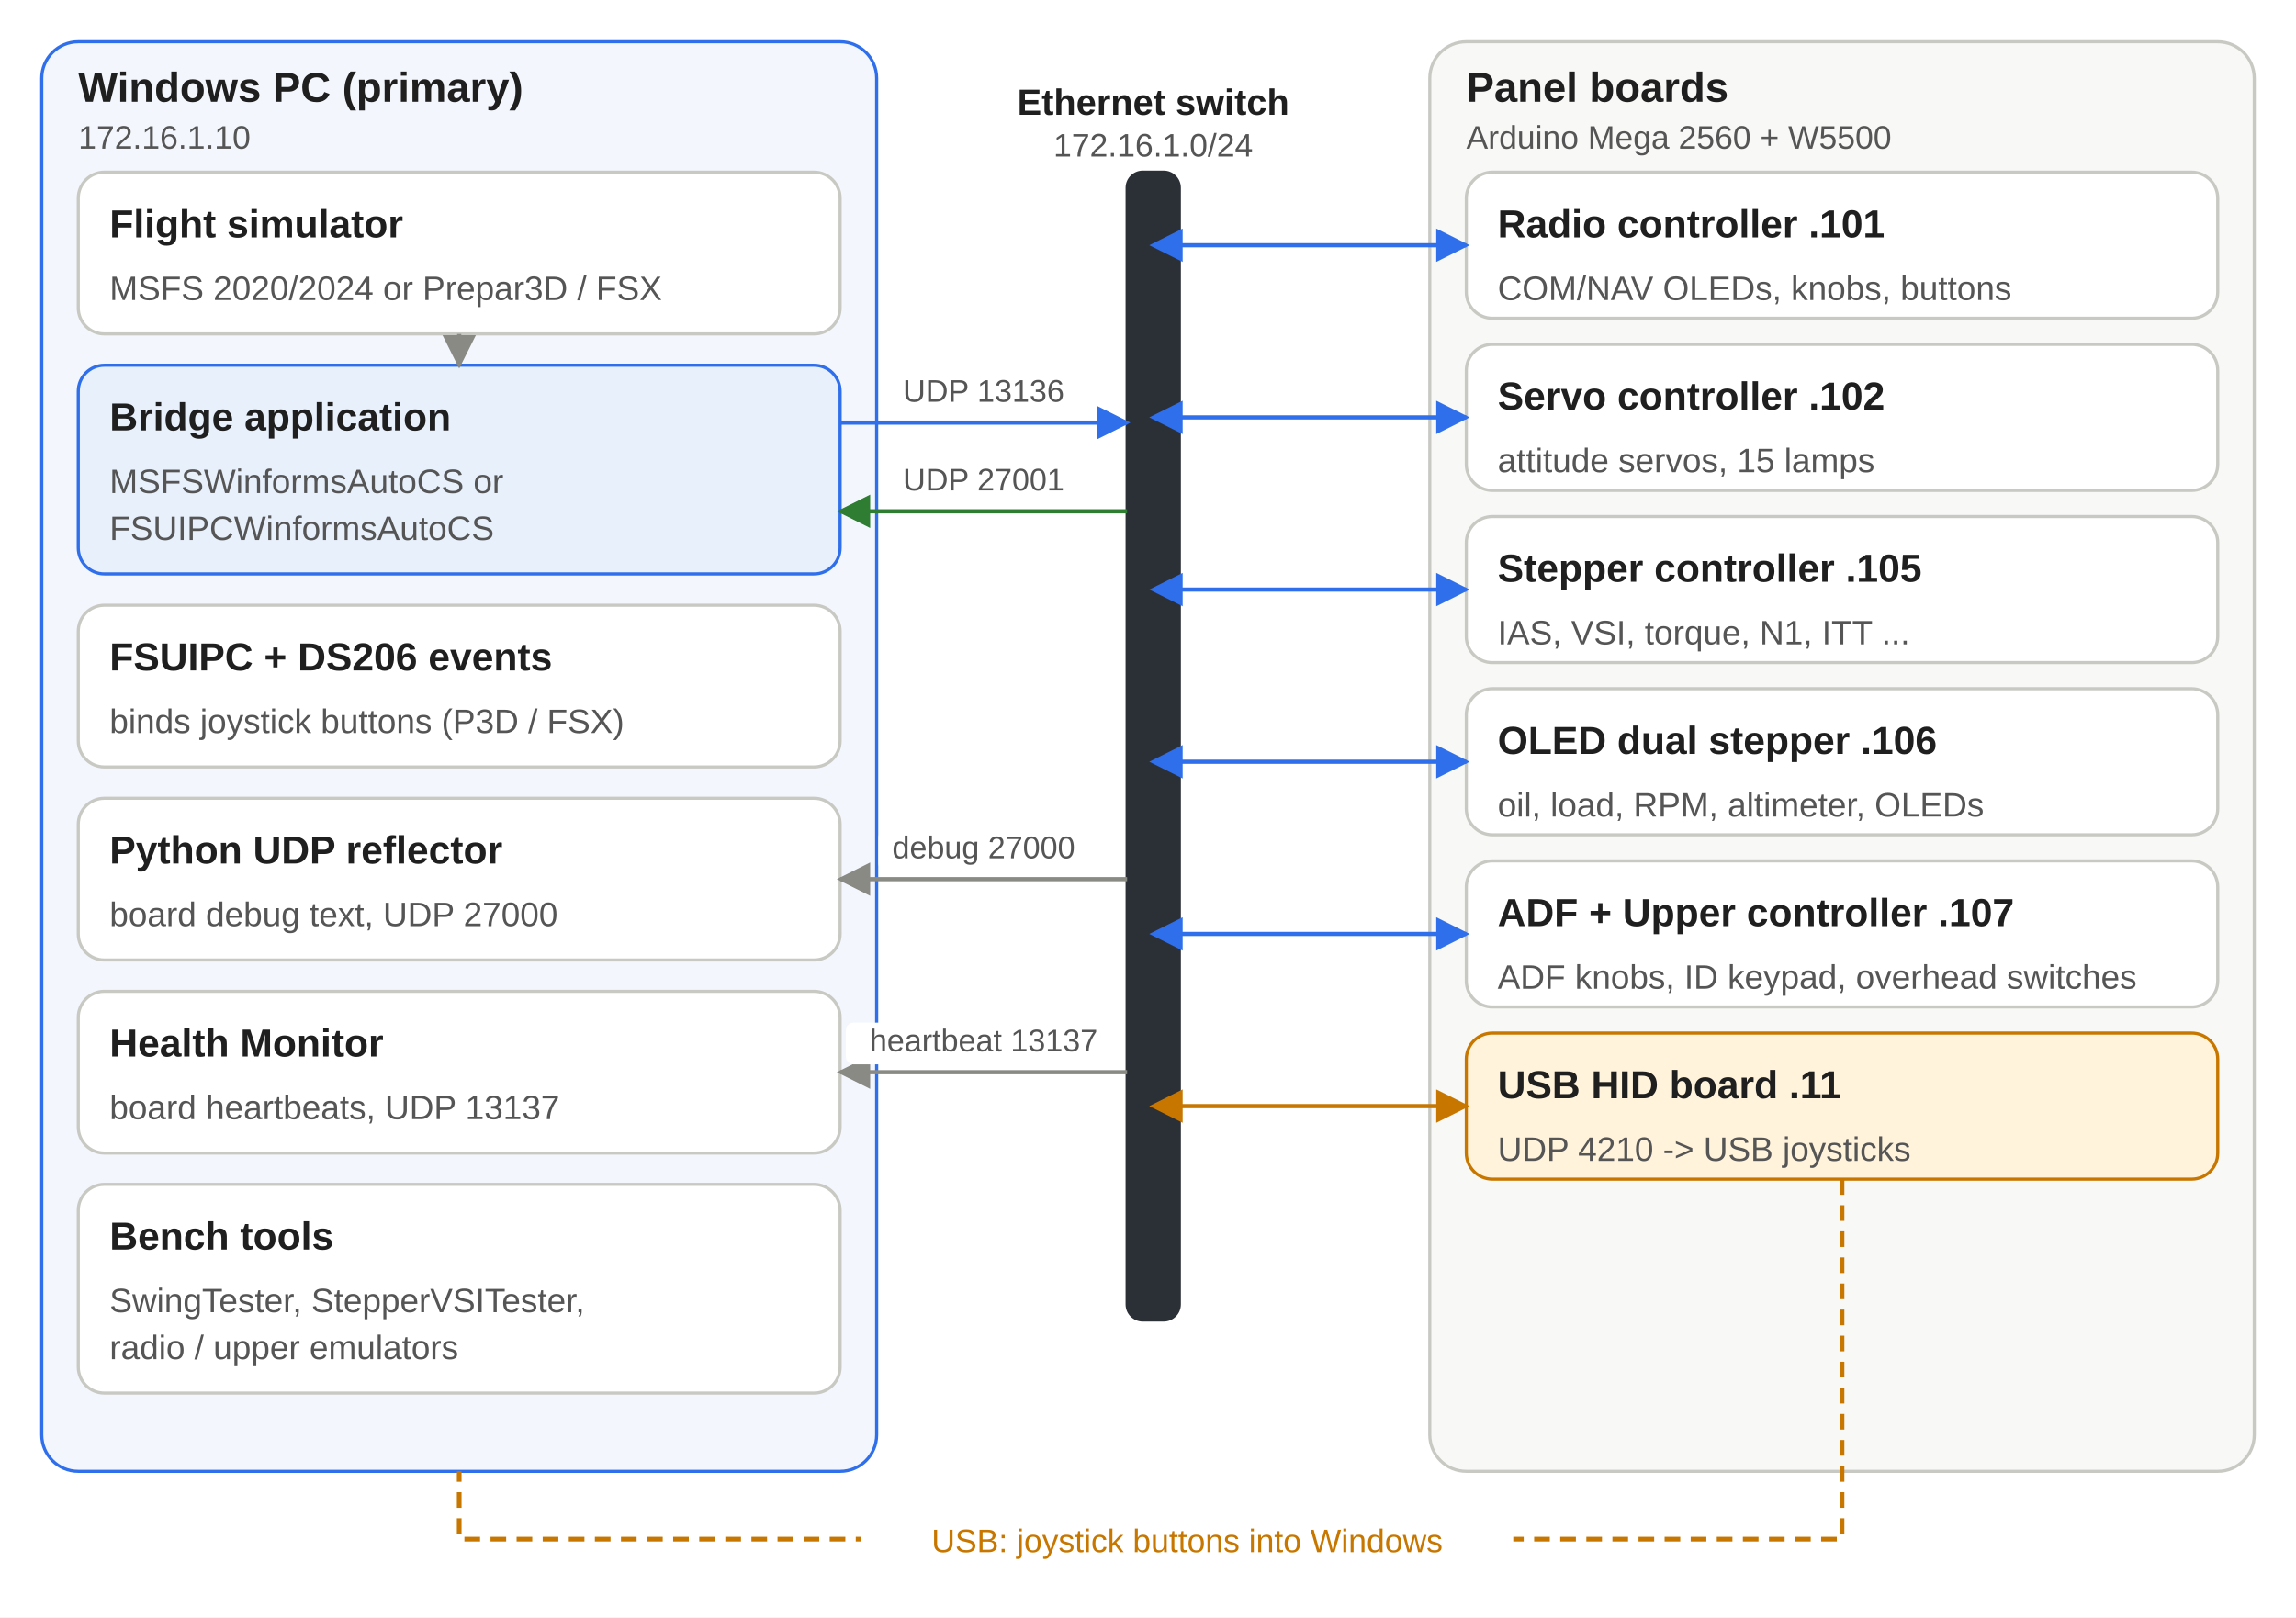
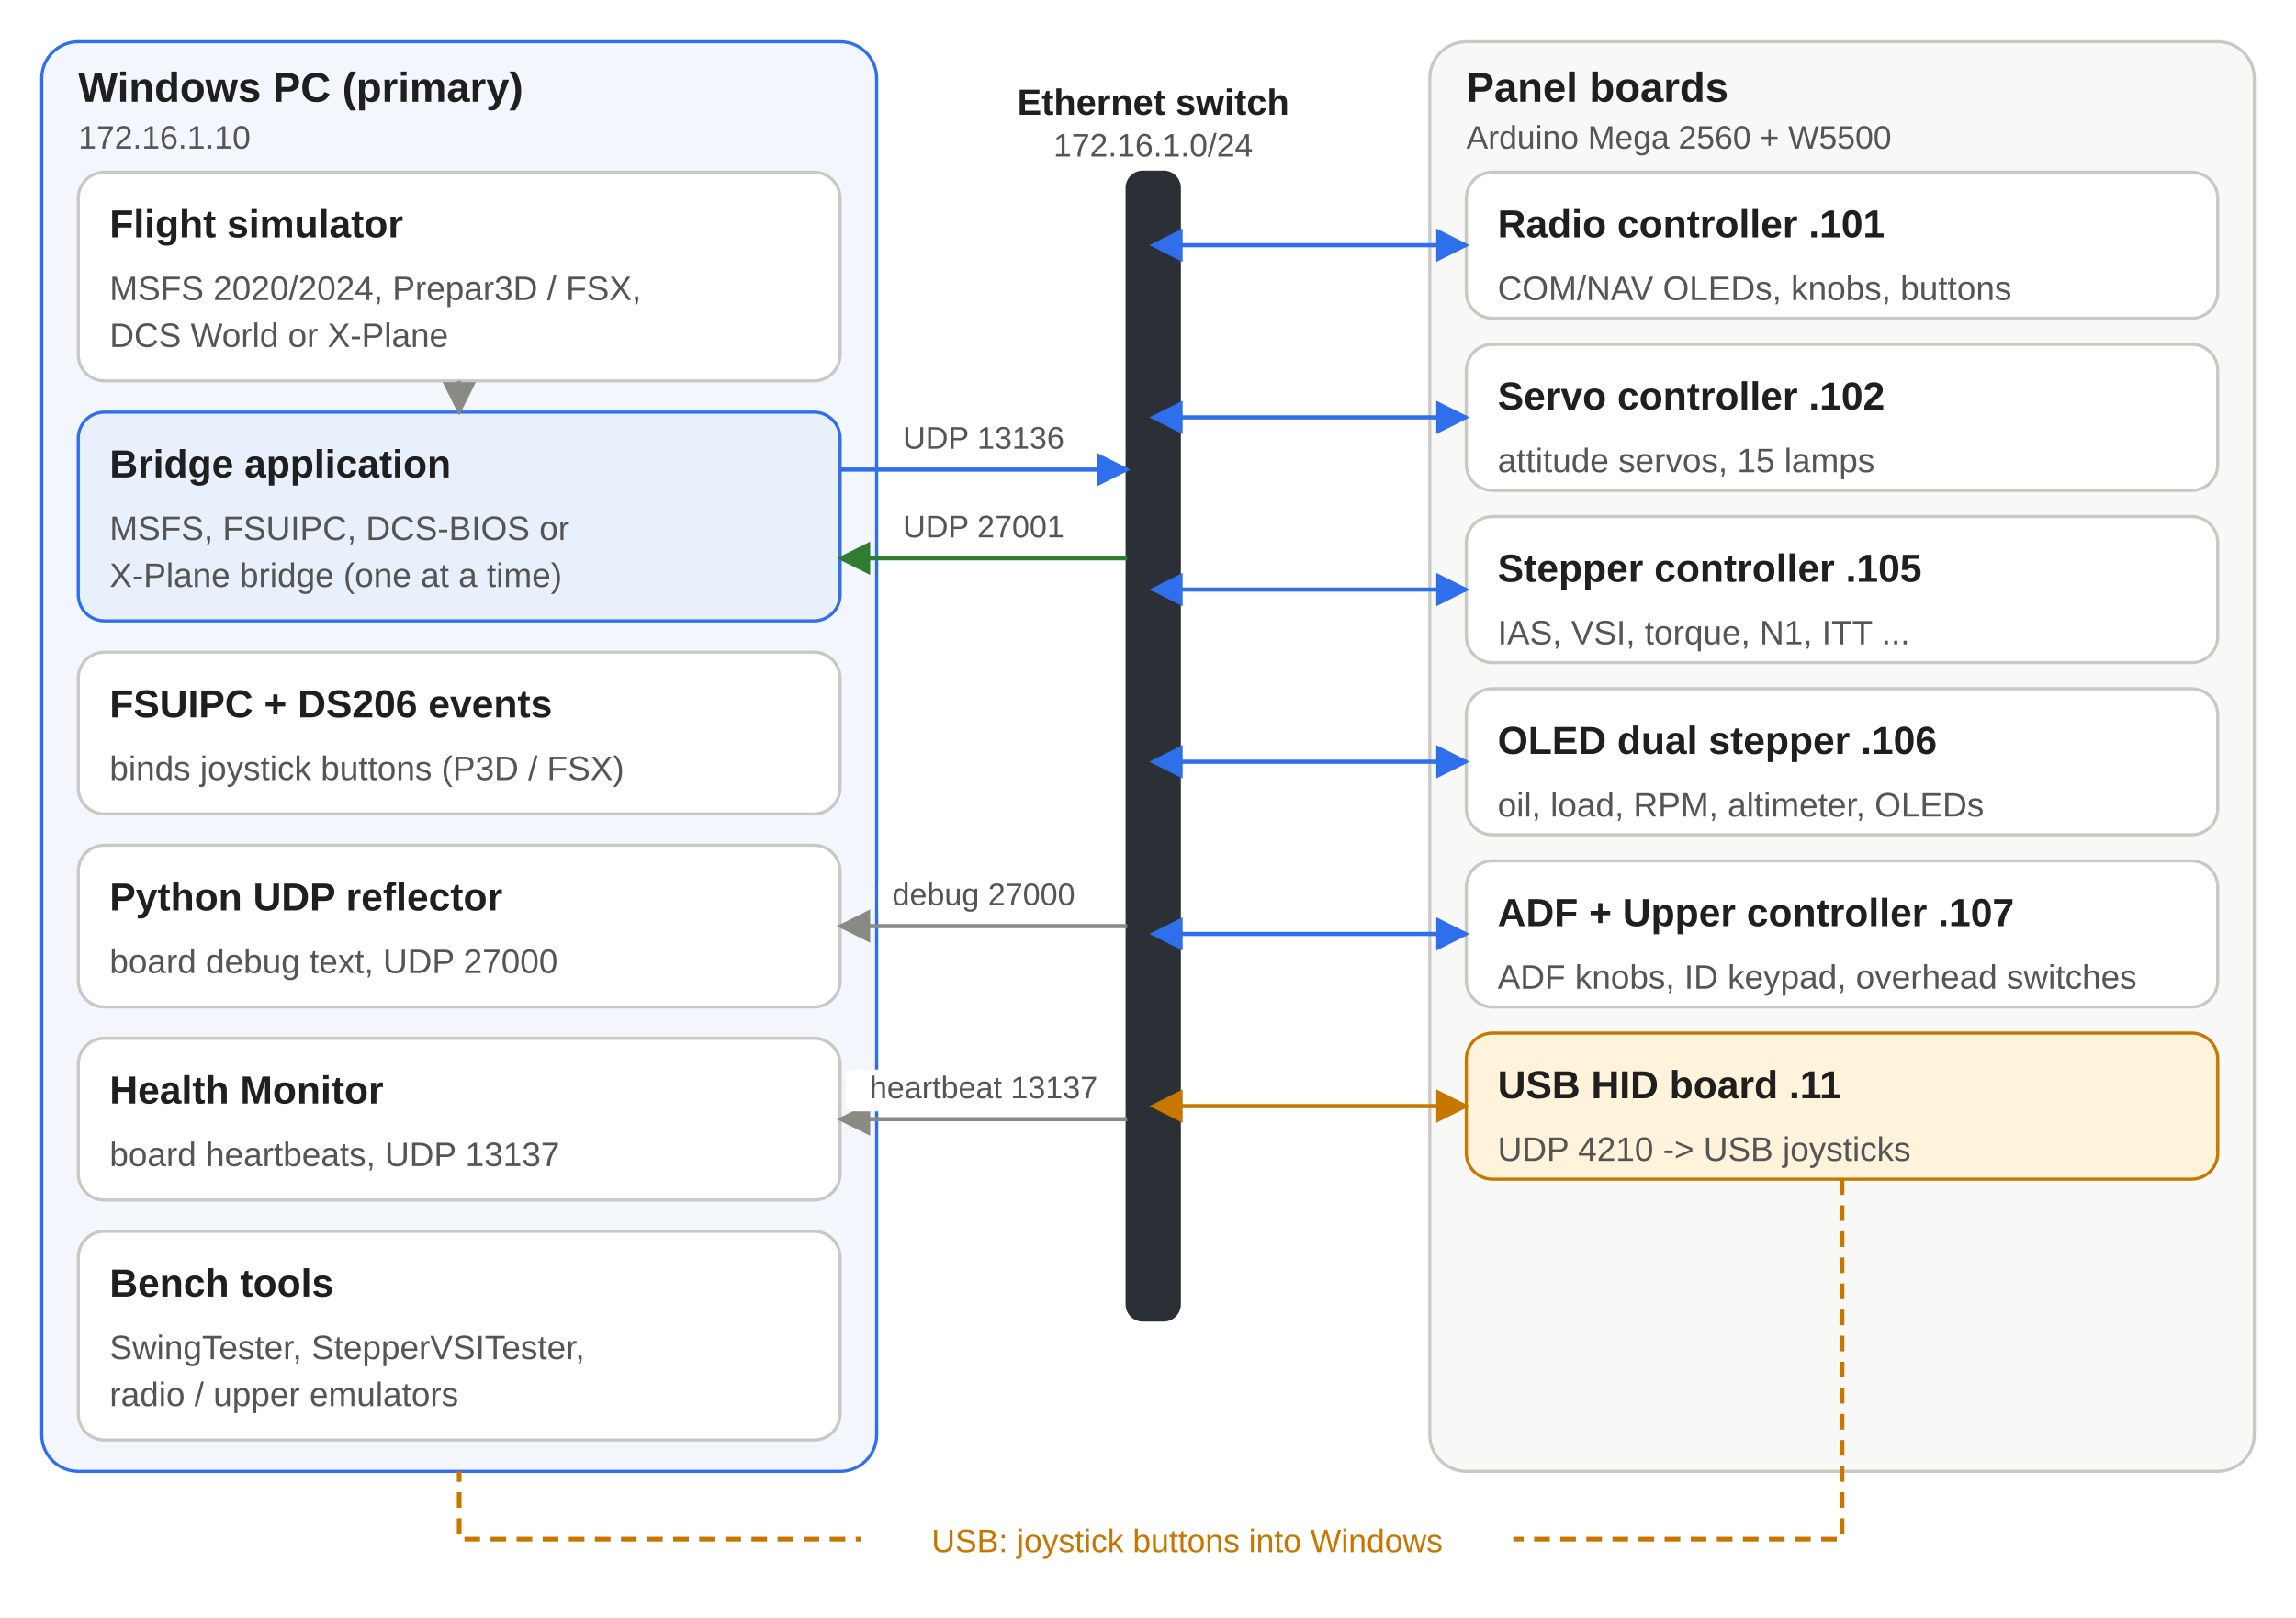
<svg xmlns="http://www.w3.org/2000/svg" width="880" height="620" viewBox="0 0 880 620">
  <rect width="880" height="620" fill="#FFFFFF" />
  <defs>
+     <marker id="ah2E7D32" viewBox="0 0 10 10" refX="9" refY="5" markerWidth="8" markerHeight="8" orient="auto">
+       <path d="M 0 0 L 10 5 L 0 10 z" fill="#2E7D32" />
+     </marker>
+     <marker id="ahs2E7D32" viewBox="0 0 10 10" refX="1" refY="5" markerWidth="8" markerHeight="8" orient="auto-start-reverse">
+       <path d="M 0 0 L 10 5 L 0 10 z" fill="#2E7D32" />
+     </marker>
+     <marker id="ahC77700" viewBox="0 0 10 10" refX="9" refY="5" markerWidth="8" markerHeight="8" orient="auto">
+       <path d="M 0 0 L 10 5 L 0 10 z" fill="#C77700" />
+     </marker>
+     <marker id="ahsC77700" viewBox="0 0 10 10" refX="1" refY="5" markerWidth="8" markerHeight="8" orient="auto-start-reverse">
+       <path d="M 0 0 L 10 5 L 0 10 z" fill="#C77700" />
+     </marker>
    <marker id="ah2F6FEB" viewBox="0 0 10 10" refX="9" refY="5" markerWidth="8" markerHeight="8" orient="auto">
      <path d="M 0 0 L 10 5 L 0 10 z" fill="#2F6FEB" />
    </marker>
    <marker id="ahs2F6FEB" viewBox="0 0 10 10" refX="1" refY="5" markerWidth="8" markerHeight="8" orient="auto-start-reverse">
      <path d="M 0 0 L 10 5 L 0 10 z" fill="#2F6FEB" />
-     </marker>
-     <marker id="ah2E7D32" viewBox="0 0 10 10" refX="9" refY="5" markerWidth="8" markerHeight="8" orient="auto">
-       <path d="M 0 0 L 10 5 L 0 10 z" fill="#2E7D32" />
-     </marker>
-     <marker id="ahs2E7D32" viewBox="0 0 10 10" refX="1" refY="5" markerWidth="8" markerHeight="8" orient="auto-start-reverse">
-       <path d="M 0 0 L 10 5 L 0 10 z" fill="#2E7D32" />
    </marker>
    <marker id="ah8A8A85" viewBox="0 0 10 10" refX="9" refY="5" markerWidth="8" markerHeight="8" orient="auto">
      <path d="M 0 0 L 10 5 L 0 10 z" fill="#8A8A85" />
    </marker>
    <marker id="ahs8A8A85" viewBox="0 0 10 10" refX="1" refY="5" markerWidth="8" markerHeight="8" orient="auto-start-reverse">
      <path d="M 0 0 L 10 5 L 0 10 z" fill="#8A8A85" />
    </marker>
-     <marker id="ahC77700" viewBox="0 0 10 10" refX="9" refY="5" markerWidth="8" markerHeight="8" orient="auto">
-       <path d="M 0 0 L 10 5 L 0 10 z" fill="#C77700" />
-     </marker>
-     <marker id="ahsC77700" viewBox="0 0 10 10" refX="1" refY="5" markerWidth="8" markerHeight="8" orient="auto-start-reverse">
-       <path d="M 0 0 L 10 5 L 0 10 z" fill="#C77700" />
-     </marker>
  </defs>
  <rect x="16.0" y="16.0" width="320.0" height="548.0" rx="14" ry="14" fill="#E8F0FB" fill-opacity="0.55" stroke="#2F6FEB" stroke-width="1.2" />
  <text x="30.0" y="39.0" font-family="Liberation Sans, Arial, Helvetica, sans-serif" font-size="16" font-weight="700" fill="#1F1F1F" text-anchor="start">Windows PC (primary)</text>
  <text x="30.0" y="57.0" font-family="Liberation Sans, Arial, Helvetica, sans-serif" font-size="12.5" font-weight="400" fill="#555555" text-anchor="start">172.16.1.10</text>
-   <rect x="30.0" y="66.0" width="292.0" height="62.0" rx="10" ry="10" fill="#FFFFFF" stroke="#C9C9C4" stroke-width="1.2" />
+   <rect x="30.0" y="66.0" width="292.0" height="80.0" rx="10" ry="10" fill="#FFFFFF" stroke="#C9C9C4" stroke-width="1.2" />
  <text x="42.0" y="91.0" font-family="Liberation Sans, Arial, Helvetica, sans-serif" font-size="15" font-weight="700" fill="#1F1F1F" text-anchor="start">Flight simulator</text>
-   <text x="42.0" y="115.0" font-family="Liberation Sans, Arial, Helvetica, sans-serif" font-size="13" font-weight="400" fill="#555555" text-anchor="start">MSFS 2020/2024 or Prepar3D / FSX</text>
-   <rect x="30.0" y="140.0" width="292.0" height="80.0" rx="10" ry="10" fill="#E8F0FB" stroke="#2F6FEB" stroke-width="1.2" />
-   <text x="42.0" y="165.0" font-family="Liberation Sans, Arial, Helvetica, sans-serif" font-size="15" font-weight="700" fill="#1F1F1F" text-anchor="start">Bridge application</text>
-   <text x="42.0" y="189.0" font-family="Liberation Sans, Arial, Helvetica, sans-serif" font-size="13" font-weight="400" fill="#555555" text-anchor="start">MSFSWinformsAutoCS or</text>
-   <text x="42.0" y="207.0" font-family="Liberation Sans, Arial, Helvetica, sans-serif" font-size="13" font-weight="400" fill="#555555" text-anchor="start">FSUIPCWinformsAutoCS</text>
-   <rect x="30.0" y="232.0" width="292.0" height="62.0" rx="10" ry="10" fill="#FFFFFF" stroke="#C9C9C4" stroke-width="1.2" />
-   <text x="42.0" y="257.0" font-family="Liberation Sans, Arial, Helvetica, sans-serif" font-size="15" font-weight="700" fill="#1F1F1F" text-anchor="start">FSUIPC + DS206 events</text>
-   <text x="42.0" y="281.0" font-family="Liberation Sans, Arial, Helvetica, sans-serif" font-size="13" font-weight="400" fill="#555555" text-anchor="start">binds joystick buttons (P3D / FSX)</text>
-   <rect x="30.0" y="306.0" width="292.0" height="62.0" rx="10" ry="10" fill="#FFFFFF" stroke="#C9C9C4" stroke-width="1.2" />
-   <text x="42.0" y="331.0" font-family="Liberation Sans, Arial, Helvetica, sans-serif" font-size="15" font-weight="700" fill="#1F1F1F" text-anchor="start">Python UDP reflector</text>
-   <text x="42.0" y="355.0" font-family="Liberation Sans, Arial, Helvetica, sans-serif" font-size="13" font-weight="400" fill="#555555" text-anchor="start">board debug text, UDP 27000</text>
-   <rect x="30.0" y="380.0" width="292.0" height="62.0" rx="10" ry="10" fill="#FFFFFF" stroke="#C9C9C4" stroke-width="1.2" />
-   <text x="42.0" y="405.0" font-family="Liberation Sans, Arial, Helvetica, sans-serif" font-size="15" font-weight="700" fill="#1F1F1F" text-anchor="start">Health Monitor</text>
-   <text x="42.0" y="429.0" font-family="Liberation Sans, Arial, Helvetica, sans-serif" font-size="13" font-weight="400" fill="#555555" text-anchor="start">board heartbeats, UDP 13137</text>
-   <rect x="30.0" y="454.0" width="292.0" height="80.0" rx="10" ry="10" fill="#FFFFFF" stroke="#C9C9C4" stroke-width="1.2" />
-   <text x="42.0" y="479.0" font-family="Liberation Sans, Arial, Helvetica, sans-serif" font-size="15" font-weight="700" fill="#1F1F1F" text-anchor="start">Bench tools</text>
-   <text x="42.0" y="503.0" font-family="Liberation Sans, Arial, Helvetica, sans-serif" font-size="13" font-weight="400" fill="#555555" text-anchor="start">SwingTester, StepperVSITester,</text>
-   <text x="42.0" y="521.0" font-family="Liberation Sans, Arial, Helvetica, sans-serif" font-size="13" font-weight="400" fill="#555555" text-anchor="start">radio / upper emulators</text>
-   <path d="M 176.0 128.0 L 176.0 140.0" fill="none" stroke="#8A8A85" stroke-width="1.6" marker-end="url(#ah8A8A85)" />
+   <text x="42.0" y="115.0" font-family="Liberation Sans, Arial, Helvetica, sans-serif" font-size="13" font-weight="400" fill="#555555" text-anchor="start">MSFS 2020/2024, Prepar3D / FSX,</text>
+   <text x="42.0" y="133.0" font-family="Liberation Sans, Arial, Helvetica, sans-serif" font-size="13" font-weight="400" fill="#555555" text-anchor="start">DCS World or X-Plane</text>
+   <rect x="30.0" y="158.0" width="292.0" height="80.0" rx="10" ry="10" fill="#E8F0FB" stroke="#2F6FEB" stroke-width="1.2" />
+   <text x="42.0" y="183.0" font-family="Liberation Sans, Arial, Helvetica, sans-serif" font-size="15" font-weight="700" fill="#1F1F1F" text-anchor="start">Bridge application</text>
+   <text x="42.0" y="207.0" font-family="Liberation Sans, Arial, Helvetica, sans-serif" font-size="13" font-weight="400" fill="#555555" text-anchor="start">MSFS, FSUIPC, DCS-BIOS or</text>
+   <text x="42.0" y="225.0" font-family="Liberation Sans, Arial, Helvetica, sans-serif" font-size="13" font-weight="400" fill="#555555" text-anchor="start">X-Plane bridge (one at a time)</text>
+   <rect x="30.0" y="250.0" width="292.0" height="62.0" rx="10" ry="10" fill="#FFFFFF" stroke="#C9C9C4" stroke-width="1.2" />
+   <text x="42.0" y="275.0" font-family="Liberation Sans, Arial, Helvetica, sans-serif" font-size="15" font-weight="700" fill="#1F1F1F" text-anchor="start">FSUIPC + DS206 events</text>
+   <text x="42.0" y="299.0" font-family="Liberation Sans, Arial, Helvetica, sans-serif" font-size="13" font-weight="400" fill="#555555" text-anchor="start">binds joystick buttons (P3D / FSX)</text>
+   <rect x="30.0" y="324.0" width="292.0" height="62.0" rx="10" ry="10" fill="#FFFFFF" stroke="#C9C9C4" stroke-width="1.2" />
+   <text x="42.0" y="349.0" font-family="Liberation Sans, Arial, Helvetica, sans-serif" font-size="15" font-weight="700" fill="#1F1F1F" text-anchor="start">Python UDP reflector</text>
+   <text x="42.0" y="373.0" font-family="Liberation Sans, Arial, Helvetica, sans-serif" font-size="13" font-weight="400" fill="#555555" text-anchor="start">board debug text, UDP 27000</text>
+   <rect x="30.0" y="398.0" width="292.0" height="62.0" rx="10" ry="10" fill="#FFFFFF" stroke="#C9C9C4" stroke-width="1.2" />
+   <text x="42.0" y="423.0" font-family="Liberation Sans, Arial, Helvetica, sans-serif" font-size="15" font-weight="700" fill="#1F1F1F" text-anchor="start">Health Monitor</text>
+   <text x="42.0" y="447.0" font-family="Liberation Sans, Arial, Helvetica, sans-serif" font-size="13" font-weight="400" fill="#555555" text-anchor="start">board heartbeats, UDP 13137</text>
+   <rect x="30.0" y="472.0" width="292.0" height="80.0" rx="10" ry="10" fill="#FFFFFF" stroke="#C9C9C4" stroke-width="1.2" />
+   <text x="42.0" y="497.0" font-family="Liberation Sans, Arial, Helvetica, sans-serif" font-size="15" font-weight="700" fill="#1F1F1F" text-anchor="start">Bench tools</text>
+   <text x="42.0" y="521.0" font-family="Liberation Sans, Arial, Helvetica, sans-serif" font-size="13" font-weight="400" fill="#555555" text-anchor="start">SwingTester, StepperVSITester,</text>
+   <text x="42.0" y="539.0" font-family="Liberation Sans, Arial, Helvetica, sans-serif" font-size="13" font-weight="400" fill="#555555" text-anchor="start">radio / upper emulators</text>
+   <path d="M 176.0 146.0 L 176.0 158.0" fill="none" stroke="#8A8A85" stroke-width="1.6" marker-end="url(#ah8A8A85)" />
  <rect x="432.0" y="66.0" width="20.0" height="440.0" rx="6" ry="6" fill="#2B2F36" stroke="#2B2F36" stroke-width="1.2" />
  <text x="442.0" y="44.0" font-family="Liberation Sans, Arial, Helvetica, sans-serif" font-size="14" font-weight="700" fill="#1F1F1F" text-anchor="middle">Ethernet switch</text>
  <text x="442.0" y="60.0" font-family="Liberation Sans, Arial, Helvetica, sans-serif" font-size="12.5" font-weight="400" fill="#555555" text-anchor="middle">172.16.1.0/24</text>
-   <path d="M 322.0 162.0 L 432.0 162.0" fill="none" stroke="#2F6FEB" stroke-width="1.6" marker-end="url(#ah2F6FEB)" />
-   <rect x="342.9" y="143.0" width="68.2" height="16.0" rx="3" ry="3" fill="#FFFFFF" stroke="#FFFFFF" stroke-width="0" />
-   <text x="377.0" y="154.0" font-family="Liberation Sans, Arial, Helvetica, sans-serif" font-size="12" font-weight="400" fill="#555555" text-anchor="middle">UDP 13136</text>
-   <path d="M 432.0 196.0 L 322.0 196.0" fill="none" stroke="#2E7D32" stroke-width="1.6" marker-end="url(#ah2E7D32)" />
-   <rect x="342.9" y="177.0" width="68.2" height="16.0" rx="3" ry="3" fill="#FFFFFF" stroke="#FFFFFF" stroke-width="0" />
-   <text x="377.0" y="188.0" font-family="Liberation Sans, Arial, Helvetica, sans-serif" font-size="12" font-weight="400" fill="#555555" text-anchor="middle">UDP 27001</text>
-   <path d="M 432.0 337.0 L 322.0 337.0" fill="none" stroke="#8A8A85" stroke-width="1.6" marker-end="url(#ah8A8A85)" />
-   <rect x="336.7" y="318.0" width="80.6" height="16.0" rx="3" ry="3" fill="#FFFFFF" stroke="#FFFFFF" stroke-width="0" />
-   <text x="377.0" y="329.0" font-family="Liberation Sans, Arial, Helvetica, sans-serif" font-size="12" font-weight="400" fill="#555555" text-anchor="middle">debug 27000</text>
-   <path d="M 432.0 411.0 L 322.0 411.0" fill="none" stroke="#8A8A85" stroke-width="1.6" marker-end="url(#ah8A8A85)" />
-   <rect x="324.2" y="392.0" width="105.6" height="16.0" rx="3" ry="3" fill="#FFFFFF" stroke="#FFFFFF" stroke-width="0" />
-   <text x="377.0" y="403.0" font-family="Liberation Sans, Arial, Helvetica, sans-serif" font-size="12" font-weight="400" fill="#555555" text-anchor="middle">heartbeat 13137</text>
+   <path d="M 322.0 180.0 L 432.0 180.0" fill="none" stroke="#2F6FEB" stroke-width="1.6" marker-end="url(#ah2F6FEB)" />
+   <rect x="342.9" y="161.0" width="68.2" height="16.0" rx="3" ry="3" fill="#FFFFFF" stroke="#FFFFFF" stroke-width="0" />
+   <text x="377.0" y="172.0" font-family="Liberation Sans, Arial, Helvetica, sans-serif" font-size="12" font-weight="400" fill="#555555" text-anchor="middle">UDP 13136</text>
+   <path d="M 432.0 214.0 L 322.0 214.0" fill="none" stroke="#2E7D32" stroke-width="1.6" marker-end="url(#ah2E7D32)" />
+   <rect x="342.9" y="195.0" width="68.2" height="16.0" rx="3" ry="3" fill="#FFFFFF" stroke="#FFFFFF" stroke-width="0" />
+   <text x="377.0" y="206.0" font-family="Liberation Sans, Arial, Helvetica, sans-serif" font-size="12" font-weight="400" fill="#555555" text-anchor="middle">UDP 27001</text>
+   <path d="M 432.0 355.0 L 322.0 355.0" fill="none" stroke="#8A8A85" stroke-width="1.6" marker-end="url(#ah8A8A85)" />
+   <rect x="336.7" y="336.0" width="80.6" height="16.0" rx="3" ry="3" fill="#FFFFFF" stroke="#FFFFFF" stroke-width="0" />
+   <text x="377.0" y="347.0" font-family="Liberation Sans, Arial, Helvetica, sans-serif" font-size="12" font-weight="400" fill="#555555" text-anchor="middle">debug 27000</text>
+   <path d="M 432.0 429.0 L 322.0 429.0" fill="none" stroke="#8A8A85" stroke-width="1.6" marker-end="url(#ah8A8A85)" />
+   <rect x="324.2" y="410.0" width="105.6" height="16.0" rx="3" ry="3" fill="#FFFFFF" stroke="#FFFFFF" stroke-width="0" />
+   <text x="377.0" y="421.0" font-family="Liberation Sans, Arial, Helvetica, sans-serif" font-size="12" font-weight="400" fill="#555555" text-anchor="middle">heartbeat 13137</text>
  <rect x="548.0" y="16.0" width="316.0" height="548.0" rx="14" ry="14" fill="#F1F1EE" fill-opacity="0.55" stroke="#C9C9C4" stroke-width="1.2" />
  <text x="562.0" y="39.0" font-family="Liberation Sans, Arial, Helvetica, sans-serif" font-size="16" font-weight="700" fill="#1F1F1F" text-anchor="start">Panel boards</text>
  <text x="562.0" y="57.0" font-family="Liberation Sans, Arial, Helvetica, sans-serif" font-size="12.5" font-weight="400" fill="#555555" text-anchor="start">Arduino Mega 2560 + W5500</text>
  <rect x="562.0" y="66.0" width="288.0" height="56.0" rx="10" ry="10" fill="#FFFFFF" stroke="#C9C9C4" stroke-width="1.2" />
  <text x="574.0" y="91.0" font-family="Liberation Sans, Arial, Helvetica, sans-serif" font-size="15" font-weight="700" fill="#1F1F1F" text-anchor="start">Radio controller  .101</text>
  <text x="574.0" y="115.0" font-family="Liberation Sans, Arial, Helvetica, sans-serif" font-size="13" font-weight="400" fill="#555555" text-anchor="start">COM/NAV OLEDs, knobs, buttons</text>
  <path d="M 452.0 94.0 L 562.0 94.0" fill="none" stroke="#2F6FEB" stroke-width="1.6" marker-end="url(#ah2F6FEB)" marker-start="url(#ahs2F6FEB)" />
  <rect x="562.0" y="132.0" width="288.0" height="56.0" rx="10" ry="10" fill="#FFFFFF" stroke="#C9C9C4" stroke-width="1.2" />
  <text x="574.0" y="157.0" font-family="Liberation Sans, Arial, Helvetica, sans-serif" font-size="15" font-weight="700" fill="#1F1F1F" text-anchor="start">Servo controller  .102</text>
  <text x="574.0" y="181.0" font-family="Liberation Sans, Arial, Helvetica, sans-serif" font-size="13" font-weight="400" fill="#555555" text-anchor="start">attitude servos, 15 lamps</text>
  <path d="M 452.0 160.0 L 562.0 160.0" fill="none" stroke="#2F6FEB" stroke-width="1.6" marker-end="url(#ah2F6FEB)" marker-start="url(#ahs2F6FEB)" />
  <rect x="562.0" y="198.0" width="288.0" height="56.0" rx="10" ry="10" fill="#FFFFFF" stroke="#C9C9C4" stroke-width="1.2" />
  <text x="574.0" y="223.0" font-family="Liberation Sans, Arial, Helvetica, sans-serif" font-size="15" font-weight="700" fill="#1F1F1F" text-anchor="start">Stepper controller  .105</text>
  <text x="574.0" y="247.0" font-family="Liberation Sans, Arial, Helvetica, sans-serif" font-size="13" font-weight="400" fill="#555555" text-anchor="start">IAS, VSI, torque, N1, ITT ...</text>
  <path d="M 452.0 226.0 L 562.0 226.0" fill="none" stroke="#2F6FEB" stroke-width="1.6" marker-end="url(#ah2F6FEB)" marker-start="url(#ahs2F6FEB)" />
  <rect x="562.0" y="264.0" width="288.0" height="56.0" rx="10" ry="10" fill="#FFFFFF" stroke="#C9C9C4" stroke-width="1.2" />
  <text x="574.0" y="289.0" font-family="Liberation Sans, Arial, Helvetica, sans-serif" font-size="15" font-weight="700" fill="#1F1F1F" text-anchor="start">OLED dual stepper  .106</text>
  <text x="574.0" y="313.0" font-family="Liberation Sans, Arial, Helvetica, sans-serif" font-size="13" font-weight="400" fill="#555555" text-anchor="start">oil, load, RPM, altimeter, OLEDs</text>
  <path d="M 452.0 292.0 L 562.0 292.0" fill="none" stroke="#2F6FEB" stroke-width="1.6" marker-end="url(#ah2F6FEB)" marker-start="url(#ahs2F6FEB)" />
  <rect x="562.0" y="330.0" width="288.0" height="56.0" rx="10" ry="10" fill="#FFFFFF" stroke="#C9C9C4" stroke-width="1.2" />
  <text x="574.0" y="355.0" font-family="Liberation Sans, Arial, Helvetica, sans-serif" font-size="15" font-weight="700" fill="#1F1F1F" text-anchor="start">ADF + Upper controller  .107</text>
  <text x="574.0" y="379.0" font-family="Liberation Sans, Arial, Helvetica, sans-serif" font-size="13" font-weight="400" fill="#555555" text-anchor="start">ADF knobs, ID keypad, overhead switches</text>
  <path d="M 452.0 358.0 L 562.0 358.0" fill="none" stroke="#2F6FEB" stroke-width="1.6" marker-end="url(#ah2F6FEB)" marker-start="url(#ahs2F6FEB)" />
  <rect x="562.0" y="396.0" width="288.0" height="56.0" rx="10" ry="10" fill="#FFF3DC" stroke="#C77700" stroke-width="1.2" />
  <text x="574.0" y="421.0" font-family="Liberation Sans, Arial, Helvetica, sans-serif" font-size="15" font-weight="700" fill="#1F1F1F" text-anchor="start">USB HID board  .11</text>
  <text x="574.0" y="445.0" font-family="Liberation Sans, Arial, Helvetica, sans-serif" font-size="13" font-weight="400" fill="#555555" text-anchor="start">UDP 4210  -&gt;  USB joysticks</text>
  <path d="M 452.0 424.0 L 562.0 424.0" fill="none" stroke="#C77700" stroke-width="1.6" marker-end="url(#ahC77700)" marker-start="url(#ahsC77700)" />
  <path d="M 706 452 L 706 590 L 176 590 L 176 564" fill="none" stroke="#C77700" stroke-width="1.8" stroke-dasharray="6 4" />
  <rect x="330.0" y="580.0" width="250.0" height="20.0" rx="3" ry="3" fill="#FFFFFF" stroke="#FFFFFF" stroke-width="0" />
  <text x="455.0" y="595.0" font-family="Liberation Sans, Arial, Helvetica, sans-serif" font-size="12.5" font-weight="400" fill="#C77700" text-anchor="middle">USB: joystick buttons into Windows</text>
</svg>
